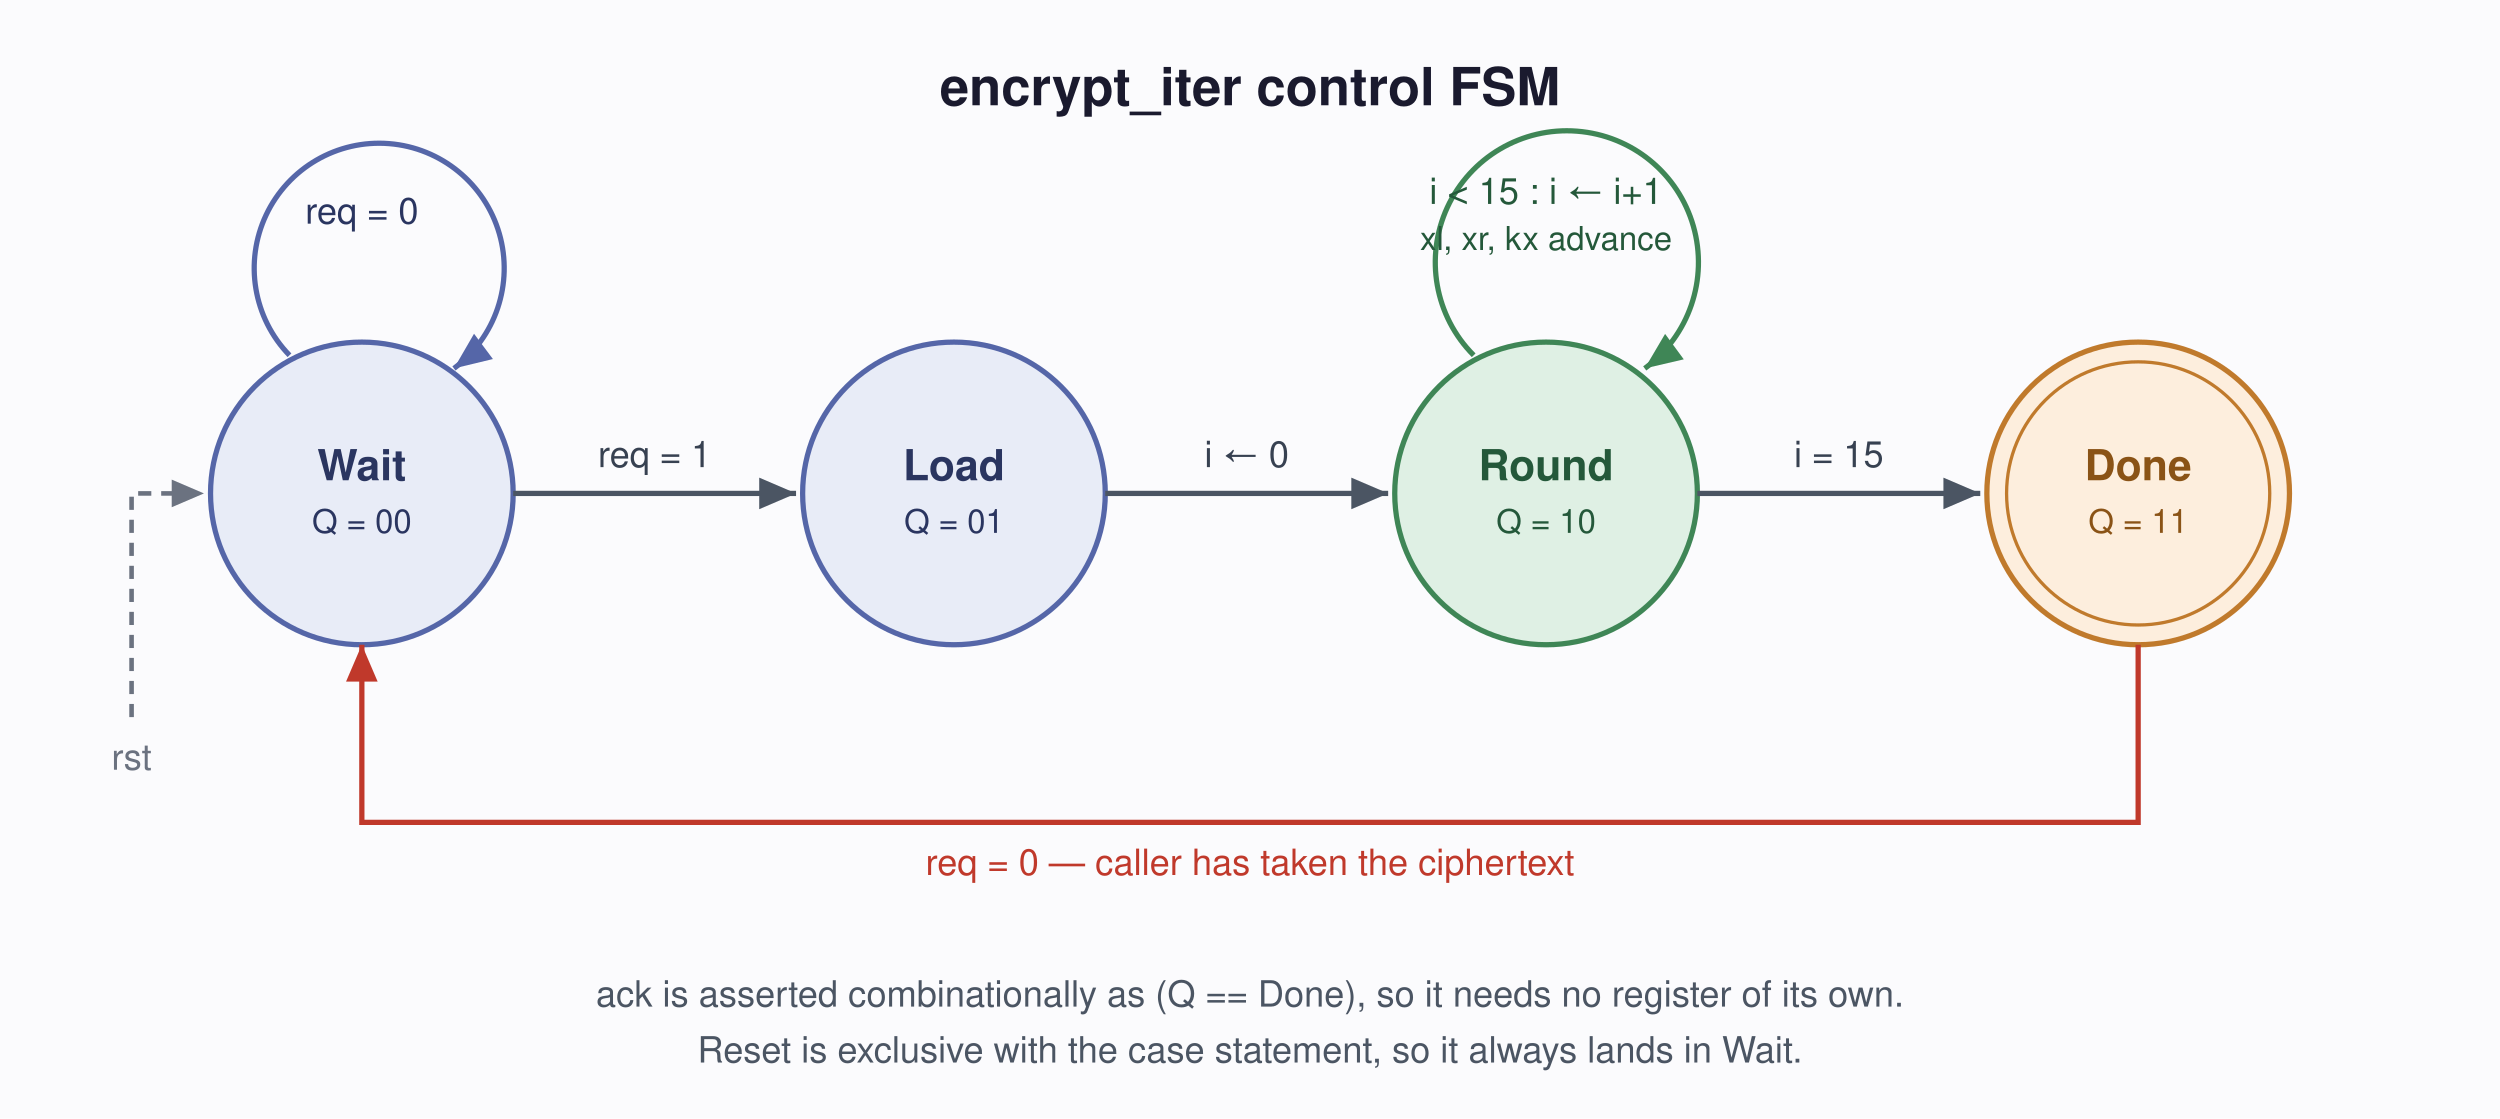
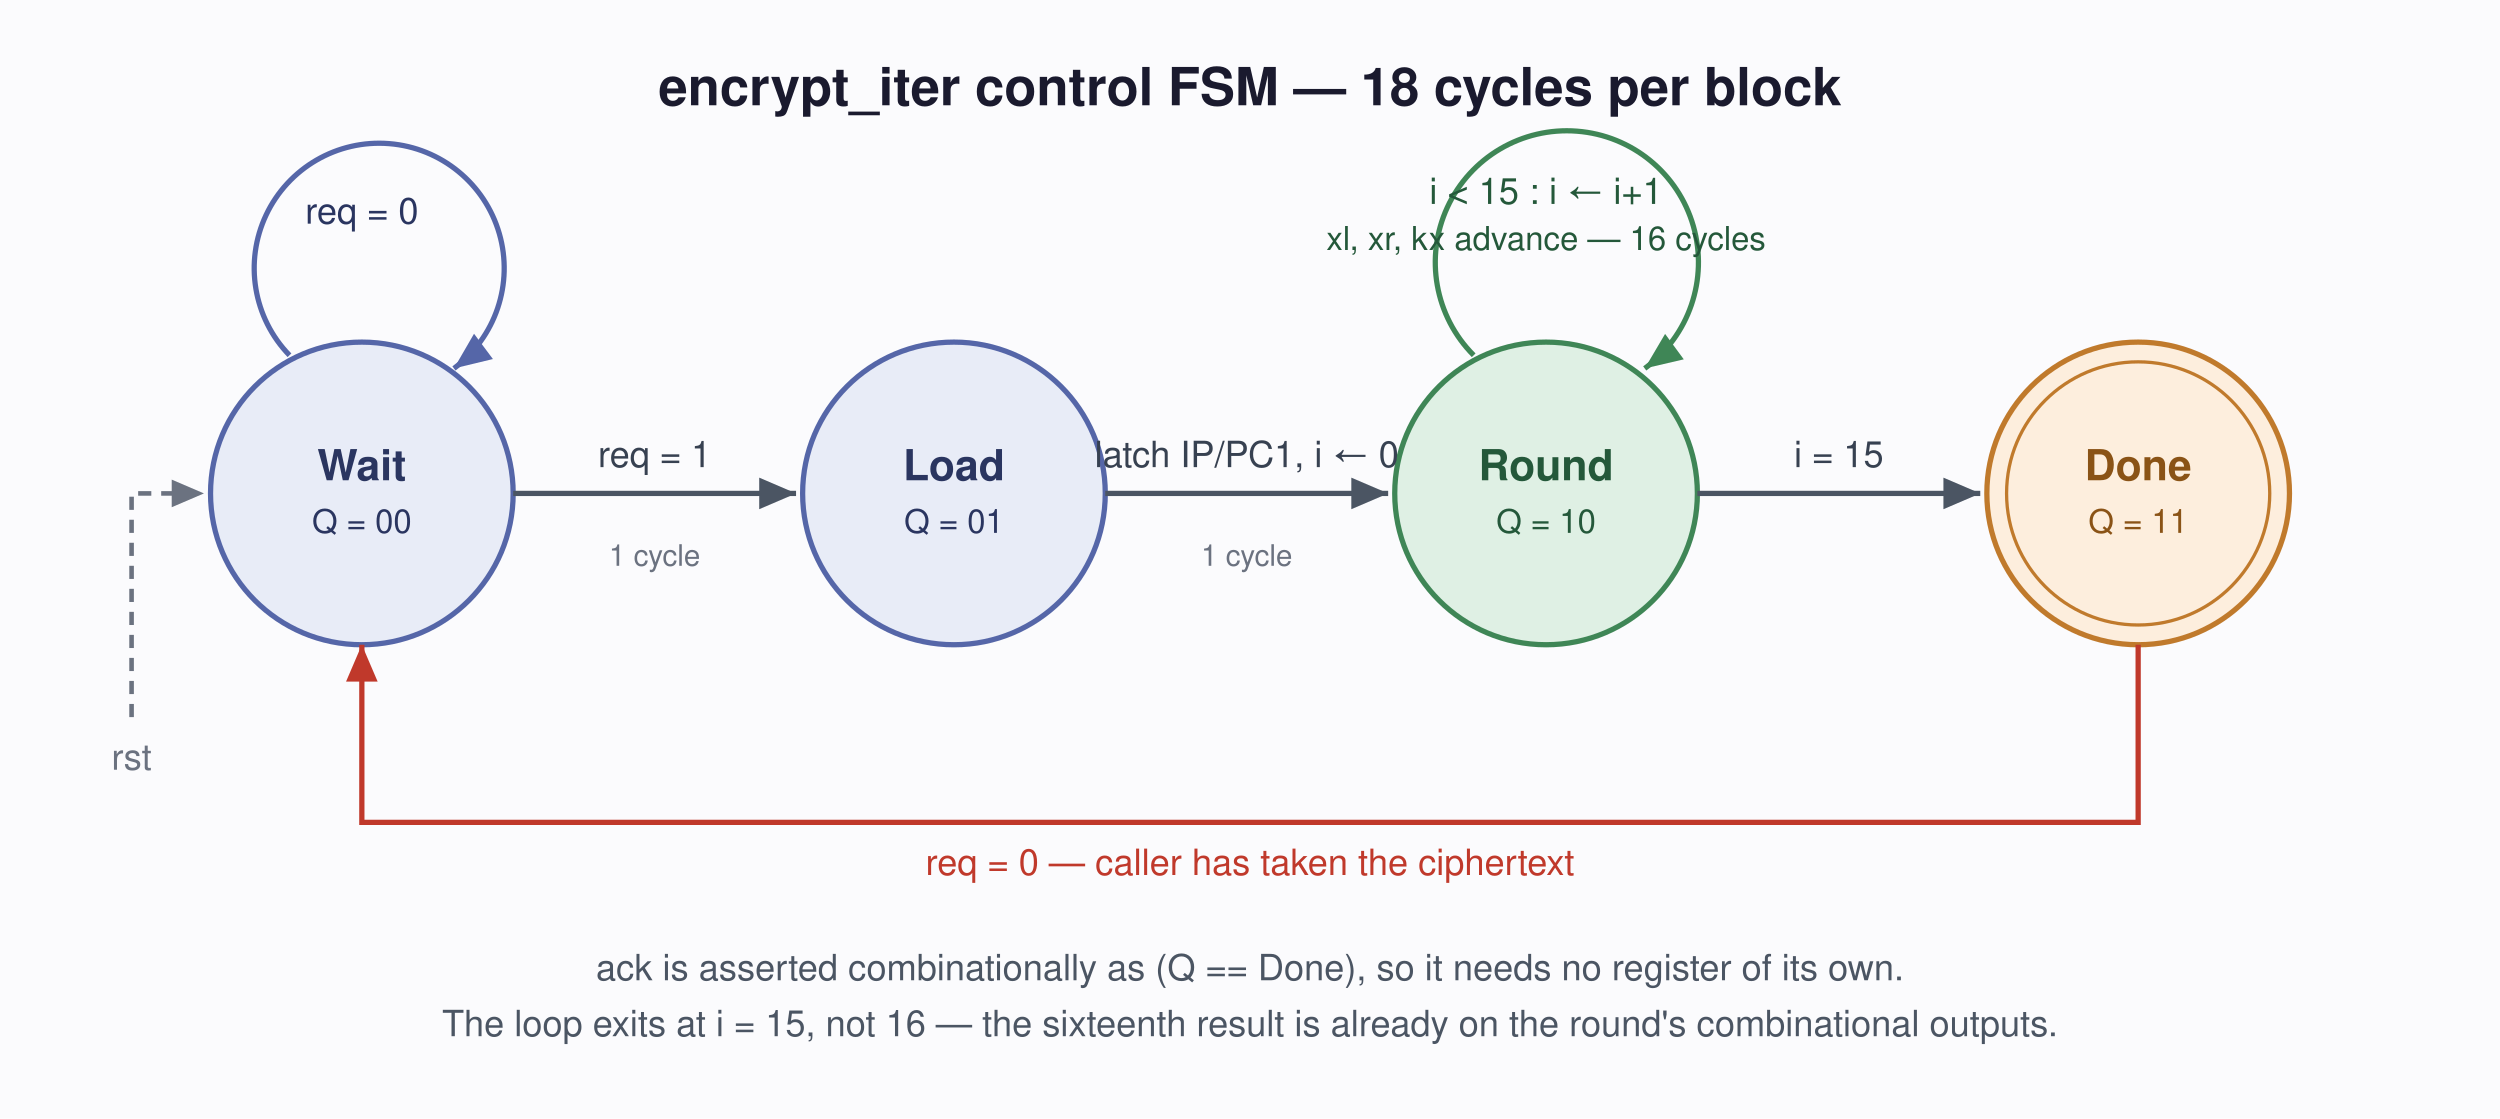
<svg xmlns="http://www.w3.org/2000/svg" viewBox="0 0 760 340" width="760" height="340" font-family="Helvetica, Arial, sans-serif">
  <rect width="760" height="340" fill="#fbfbfd" />
-   <text x="380" y="32" text-anchor="middle" font-size="16" font-weight="600" fill="#1a1a2e">encrypt_iter control FSM</text>
+   <text x="380" y="32" text-anchor="middle" font-size="16" font-weight="600" fill="#1a1a2e">encrypt_iter control FSM — 18 cycles per block</text>
  <circle cx="110" cy="150" r="46" fill="#e8ecf7" stroke="#5566a8" stroke-width="1.6" />
  <text x="110" y="146" text-anchor="middle" font-size="13" font-weight="600" fill="#2a3560">Wait</text>
  <text x="110" y="162" text-anchor="middle" font-size="10" fill="#2a3560">Q = 00</text>
  <circle cx="290" cy="150" r="46" fill="#e8ecf7" stroke="#5566a8" stroke-width="1.6" />
  <text x="290" y="146" text-anchor="middle" font-size="13" font-weight="600" fill="#2a3560">Load</text>
  <text x="290" y="162" text-anchor="middle" font-size="10" fill="#2a3560">Q = 01</text>
  <circle cx="470" cy="150" r="46" fill="#dff0e4" stroke="#3f8656" stroke-width="1.6" />
  <text x="470" y="146" text-anchor="middle" font-size="13" font-weight="600" fill="#24583a">Round</text>
  <text x="470" y="162" text-anchor="middle" font-size="10" fill="#24583a">Q = 10</text>
  <circle cx="650" cy="150" r="46" fill="#fdeedd" stroke="#c07a2c" stroke-width="1.6" />
  <circle cx="650" cy="150" r="40" fill="none" stroke="#c07a2c" stroke-width="1" />
  <text x="650" y="146" text-anchor="middle" font-size="13" font-weight="600" fill="#8a5316">Done</text>
  <text x="650" y="162" text-anchor="middle" font-size="10" fill="#8a5316">Q = 11</text>
  <line x1="156" y1="150" x2="242" y2="150" stroke="#4b5563" stroke-width="1.6" marker-end="url(#a)" />
  <text x="199" y="142" text-anchor="middle" font-size="11" fill="#374151">req = 1</text>
+   <text x="199" y="172" text-anchor="middle" font-size="9" fill="#6b7280">1 cycle</text>
  <line x1="336" y1="150" x2="422" y2="150" stroke="#4b5563" stroke-width="1.6" marker-end="url(#a)" />
-   <text x="379" y="142" text-anchor="middle" font-size="11" fill="#374151">i ← 0</text>
+   <text x="379" y="142" text-anchor="middle" font-size="11" fill="#374151">latch IP/PC1, i ← 0</text>
+   <text x="379" y="172" text-anchor="middle" font-size="9" fill="#6b7280">1 cycle</text>
  <line x1="516" y1="150" x2="602" y2="150" stroke="#4b5563" stroke-width="1.6" marker-end="url(#a)" />
  <text x="559" y="142" text-anchor="middle" font-size="11" fill="#374151">i = 15</text>
  <path d="M 448 108 A 40 40 0 1 1 500 112" fill="none" stroke="#3f8656" stroke-width="1.6" marker-end="url(#ag)" />
  <text x="470" y="62" text-anchor="middle" font-size="11" fill="#24583a">i &lt; 15 : i ← i+1</text>
-   <text x="470" y="76" text-anchor="middle" font-size="10" fill="#24583a">xl, xr, kx advance</text>
+   <text x="470" y="76" text-anchor="middle" font-size="10" fill="#24583a">xl, xr, kx advance — 16 cycles</text>
  <path d="M 88 108 A 38 38 0 1 1 138 112" fill="none" stroke="#5566a8" stroke-width="1.6" marker-end="url(#ab)" />
  <text x="110" y="68" text-anchor="middle" font-size="11" fill="#2a3560">req = 0</text>
  <path d="M 650 196 L 650 250 L 110 250 L 110 196" fill="none" stroke="#c0392b" stroke-width="1.6" marker-end="url(#ar)" />
  <text x="380" y="266" text-anchor="middle" font-size="11" fill="#c0392b">req = 0 — caller has taken the ciphertext</text>
-   <line x1="110" y1="300" x2="110" y2="290" stroke="none" />
  <path d="M 40 218 L 40 150 L 62 150" fill="none" stroke="#6b7280" stroke-width="1.4" stroke-dasharray="4 3" marker-end="url(#agr)" />
  <text x="40" y="234" text-anchor="middle" font-size="11" fill="#6b7280">rst</text>
-   <text x="380" y="306" text-anchor="middle" font-size="11" fill="#4b5563">ack is asserted combinationally as (Q == Done), so it needs no register of its own.</text>
-   <text x="380" y="323" text-anchor="middle" font-size="11" fill="#4b5563">Reset is exclusive with the case statement, so it always lands in Wait.</text>
+   <text x="380" y="298" text-anchor="middle" font-size="11" fill="#4b5563">ack is asserted combinationally as (Q == Done), so it needs no register of its own.</text>
+   <text x="380" y="315" text-anchor="middle" font-size="11" fill="#4b5563">The loop exits at i = 15, not 16 — the sixteenth result is already on the round's combinational outputs.</text>
  <defs>
    <marker id="a" markerWidth="8" markerHeight="8" refX="7" refY="3" orient="auto">
      <path d="M0,0 L7,3 L0,6 z" fill="#4b5563" />
    </marker>
    <marker id="ag" markerWidth="8" markerHeight="8" refX="7" refY="3" orient="auto">
      <path d="M0,0 L7,3 L0,6 z" fill="#3f8656" />
    </marker>
    <marker id="ab" markerWidth="8" markerHeight="8" refX="7" refY="3" orient="auto">
      <path d="M0,0 L7,3 L0,6 z" fill="#5566a8" />
    </marker>
    <marker id="ar" markerWidth="8" markerHeight="8" refX="7" refY="3" orient="auto">
      <path d="M0,0 L7,3 L0,6 z" fill="#c0392b" />
    </marker>
    <marker id="agr" markerWidth="8" markerHeight="8" refX="7" refY="3" orient="auto">
      <path d="M0,0 L7,3 L0,6 z" fill="#6b7280" />
    </marker>
  </defs>
</svg>
